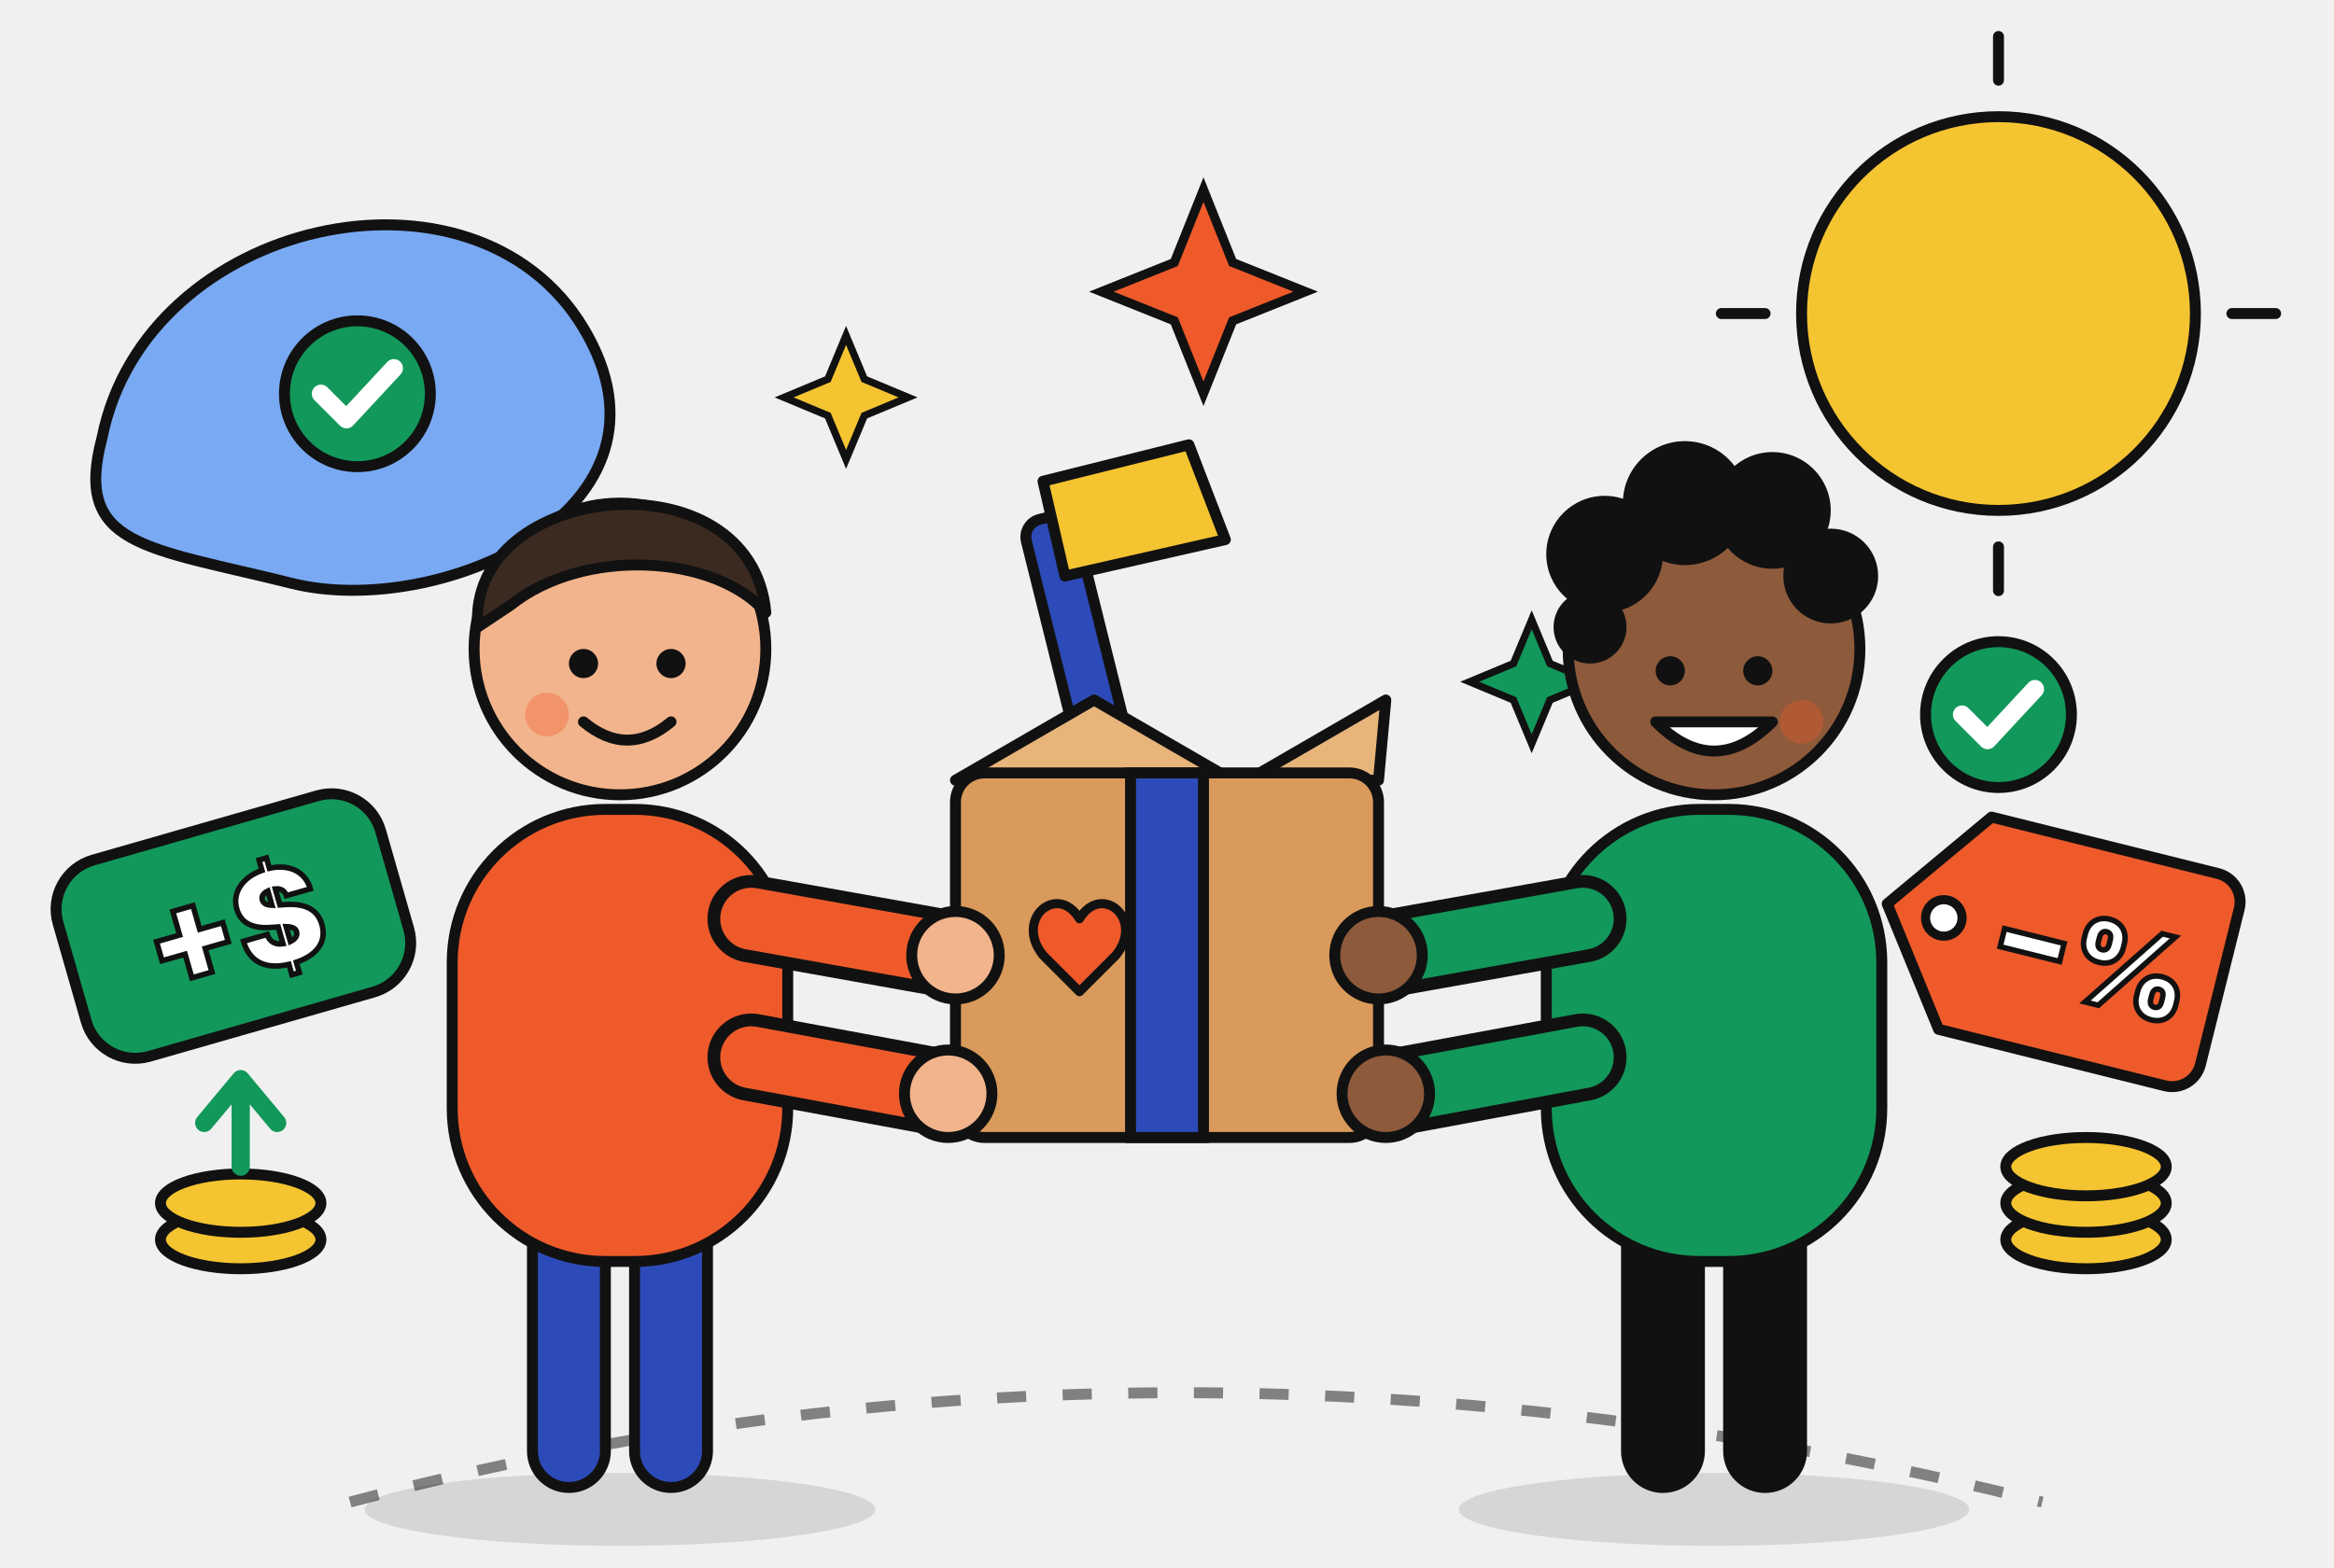
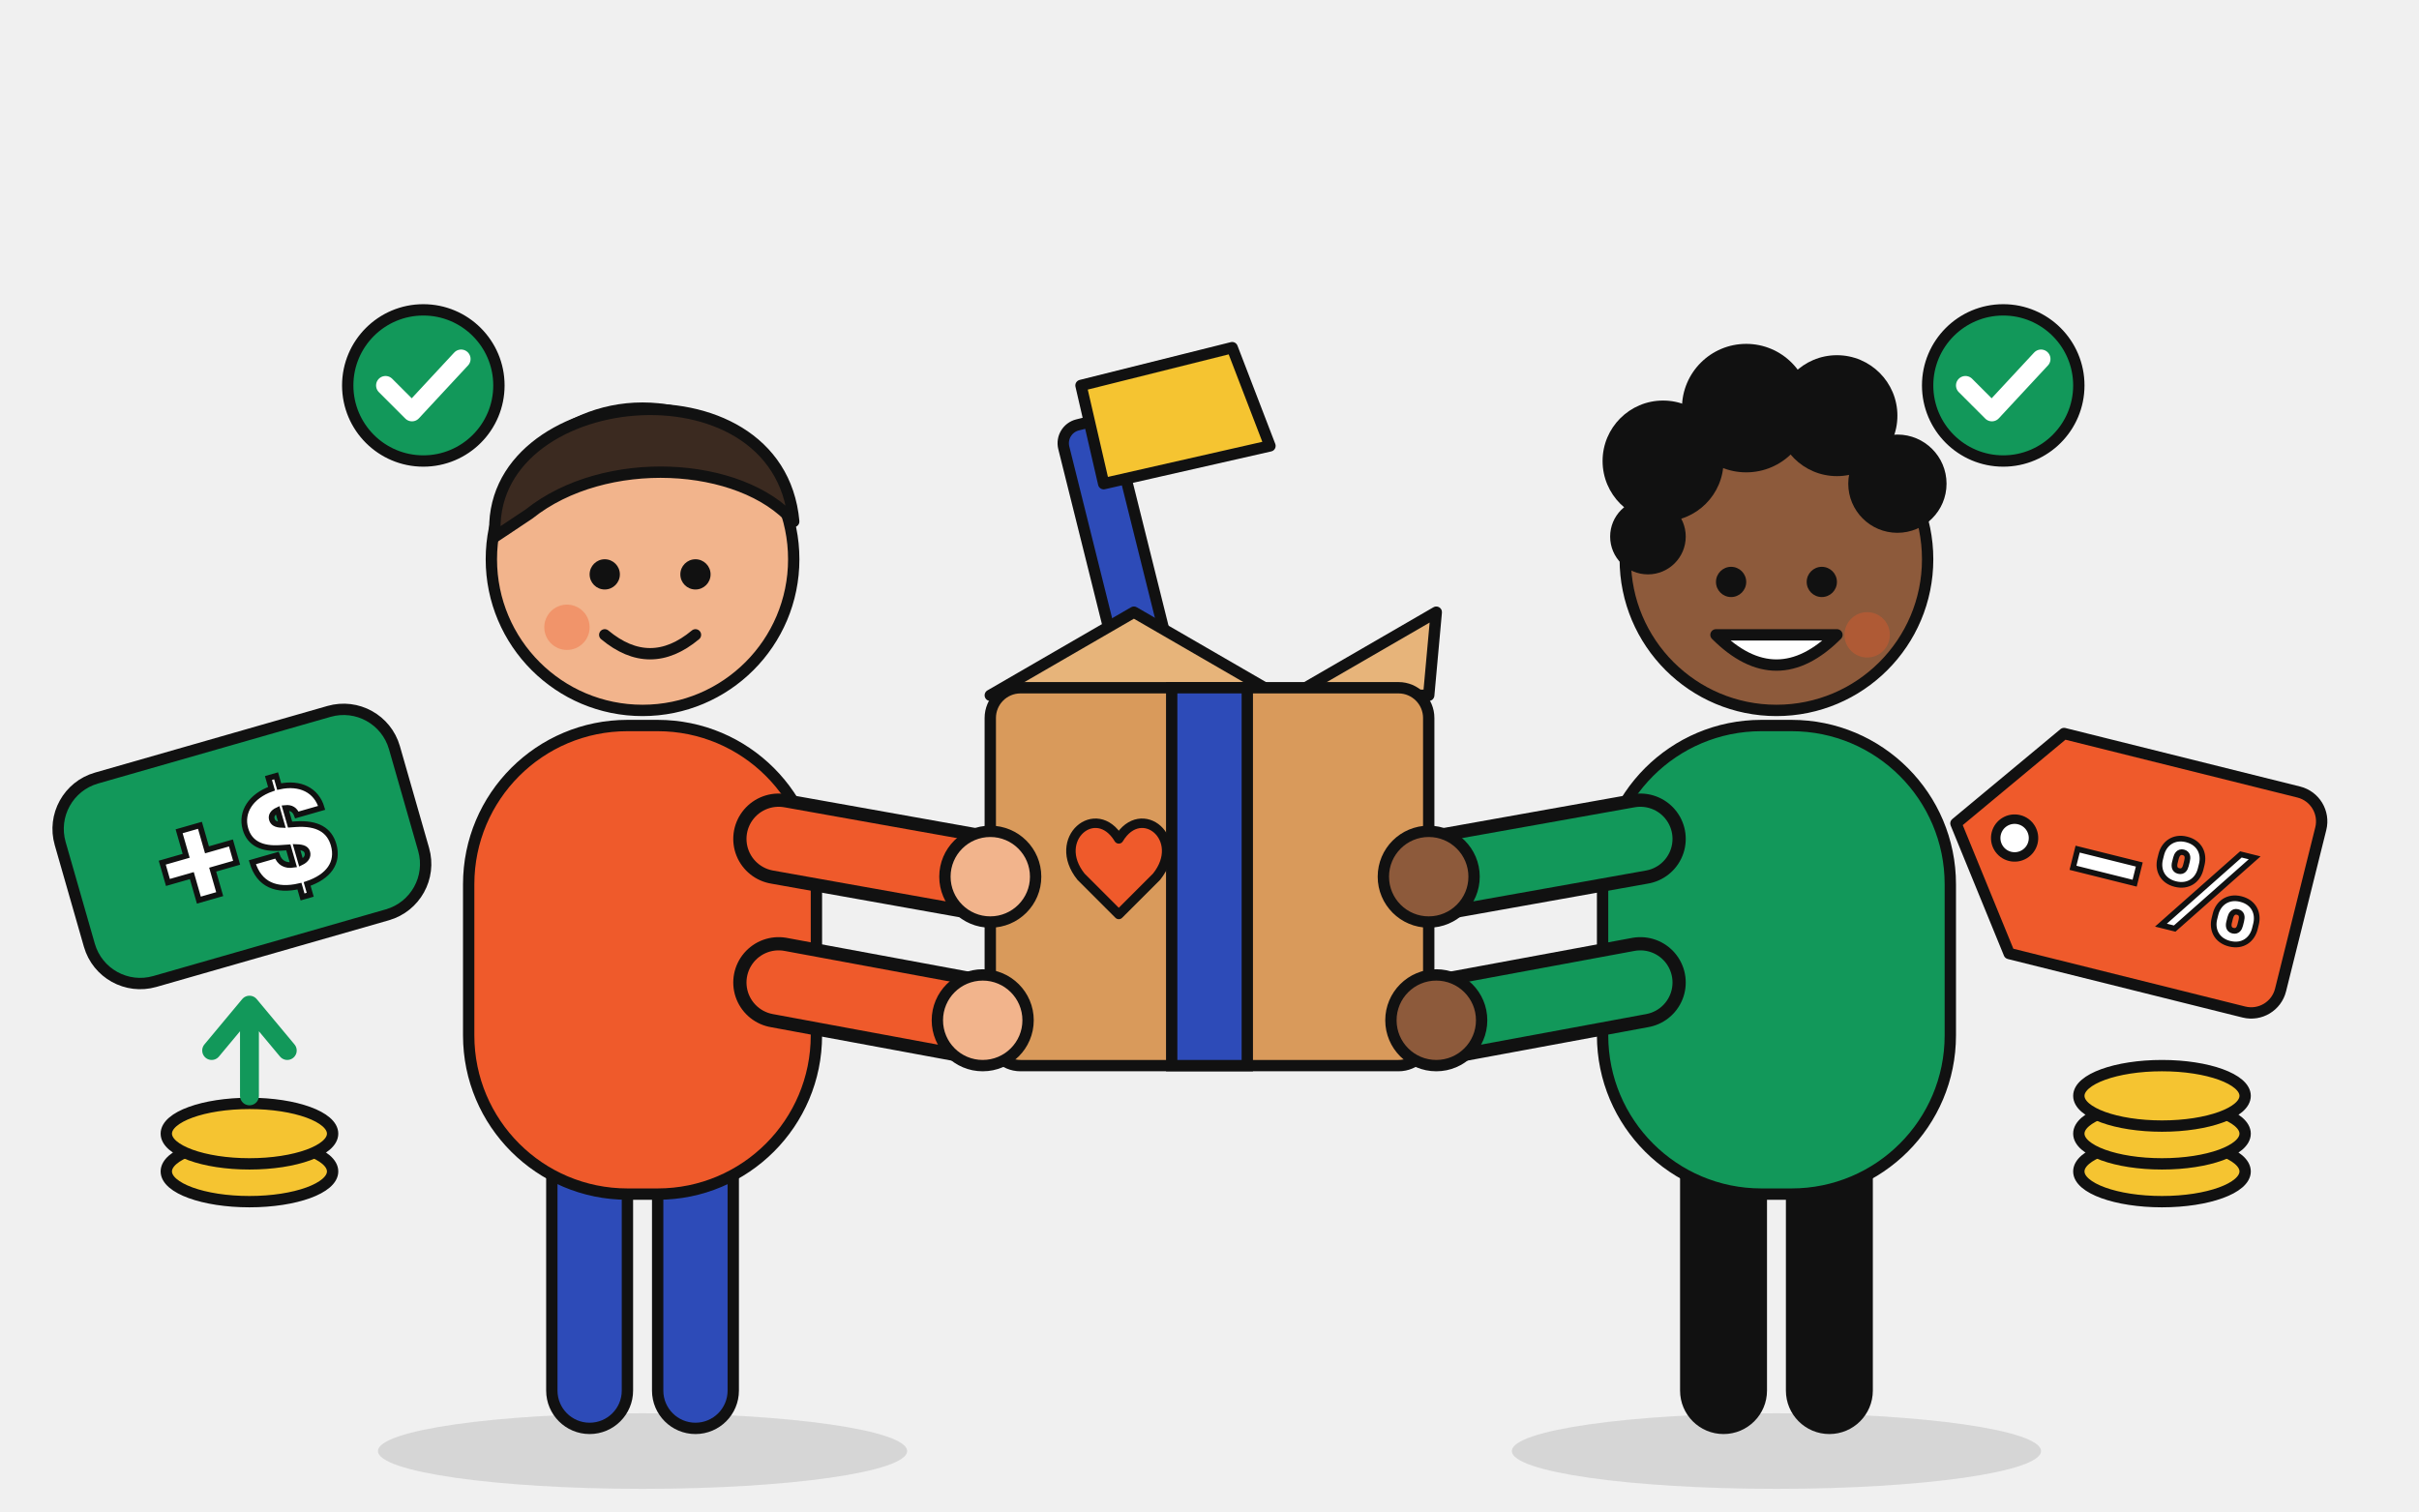
- <svg xmlns="http://www.w3.org/2000/svg" viewBox="0 0 640 430" role="img" aria-label="One student handing a box of room essentials to another student">
+ <svg xmlns="http://www.w3.org/2000/svg" viewBox="0 30 640 400" role="img" aria-label="One student handing a box of room essentials to another student">
  <style>
    .sway { animation: sway 3.2s ease-in-out infinite; transform-box: fill-box; transform-origin: 50% 100%; }
    .bobA { animation: bob 3.2s ease-in-out infinite; }
    .bobB { animation: bob 3.2s ease-in-out infinite; animation-delay: -1.6s; }
    .heart { animation: rise 3.2s ease-out infinite; transform-box: fill-box; transform-origin: center; opacity: 0; }
    .h2 { animation-delay: -1.1s; } .h3 { animation-delay: -2.2s; }
    .twinkle { animation: twinkle 2.4s ease-in-out infinite; transform-box: fill-box; transform-origin: center; }
    .t2 { animation-delay: -1.2s; }
    .spin { animation: spin 24s linear infinite; transform-box: fill-box; transform-origin: center; }
    .dash { stroke-dasharray: 8 10; animation: march 1.6s linear infinite; }
    @keyframes sway { 0%, 100% { transform: translateX(-7px) rotate(-3deg); } 50% { transform: translateX(7px) rotate(3deg); } }
    @keyframes bob { 0%, 100% { transform: translateY(0); } 50% { transform: translateY(-6px); } }
    @keyframes rise { 0% { opacity: 0; transform: translateY(0) scale(.5); } 15% { opacity: 1; }
                      100% { opacity: 0; transform: translateY(-110px) scale(1.15); } }
    @keyframes twinkle { 0%, 100% { transform: scale(.7) rotate(0deg); } 50% { transform: scale(1.15) rotate(20deg); } }
    @keyframes spin { to { transform: rotate(360deg); } }
    @keyframes march { to { stroke-dashoffset: -36; } }
    .wobble { animation: wobble 2.8s ease-in-out infinite; transform-box: fill-box; transform-origin: center; }
    .w2 { animation-delay: -1.4s; }
    .pop { animation: pop 3.2s ease-in-out infinite; transform-box: fill-box; transform-origin: center; }
    .p2 { animation-delay: -1.6s; }
    @keyframes wobble { 0%, 100% { transform: rotate(-5deg) translateY(0); } 50% { transform: rotate(5deg) translateY(-5px); } }
    @keyframes pop { 0%, 100% { transform: scale(.9); } 50% { transform: scale(1.12); } }
    @media (prefers-reduced-motion: reduce) { * { animation: none !important; } .heart { opacity: 1; } }
  </style>
-   <g class="spin">
-     <circle cx="548" cy="86" r="54" fill="#F5C431" stroke="#111" stroke-width="3" />
-     <g stroke="#111" stroke-width="3" stroke-linecap="round">
-       <line x1="548" y1="10" x2="548" y2="22" />
-       <line x1="548" y1="150" x2="548" y2="162" />
-       <line x1="472" y1="86" x2="484" y2="86" />
-       <line x1="612" y1="86" x2="624" y2="86" />
-     </g>
-   </g>
-   <path d="M28 120 C 40 60, 130 40, 160 90 C 190 140, 120 170, 80 160 C 40 150, 20 150, 28 120 Z" fill="#79A9F2" stroke="#111" stroke-width="3" />
-   <path d="M96 412 Q 320 352 560 412" fill="none" stroke="#111" stroke-width="3" class="dash" opacity=".5" />
  <ellipse cx="170" cy="414" rx="70" ry="10" fill="#111" opacity=".12" />
  <ellipse cx="470" cy="414" rx="70" ry="10" fill="#111" opacity=".12" />
-   <path class="twinkle" d="M330 52 l8 20 20 8 -20 8 -8 20 -8 -20 -20 -8 20 -8 z" fill="#EF5A2B" stroke="#111" stroke-width="2.5" />
-   <path class="twinkle t2" d="M420 170 l5 12 12 5 -12 5 -5 12 -5 -12 -12 -5 12 -5 z" fill="#12985A" stroke="#111" stroke-width="2" />
-   <path class="twinkle t2" d="M232 92 l5 12 12 5 -12 5 -5 12 -5 -12 -12 -5 12 -5 z" fill="#F5C431" stroke="#111" stroke-width="2" />
  <g class="bobA">
    <rect x="146" y="330" width="20" height="78" rx="10" fill="#2D4BB8" stroke="#111" stroke-width="3" />
    <rect x="174" y="330" width="20" height="78" rx="10" fill="#2D4BB8" stroke="#111" stroke-width="3" />
    <rect x="124" y="222" width="92" height="124" rx="42" fill="#EF5A2B" stroke="#111" stroke-width="3" />
    <path d="M206 252 L 262 262" stroke="#111" stroke-width="24" stroke-linecap="round" />
    <path d="M206 252 L 262 262" stroke="#EF5A2B" stroke-width="17" stroke-linecap="round" />
    <path d="M206 290 L 260 300" stroke="#111" stroke-width="24" stroke-linecap="round" />
    <path d="M206 290 L 260 300" stroke="#EF5A2B" stroke-width="17" stroke-linecap="round" />
    <circle cx="170" cy="178" r="40" fill="#F2B48C" stroke="#111" stroke-width="3" />
    <path d="M131 172 C 128 132, 206 124, 210 168 C 196 152, 160 150, 140 166 Z" fill="#3B2A20" stroke="#111" stroke-width="3" stroke-linejoin="round" />
    <circle cx="160" cy="182" r="4" fill="#111" />
    <circle cx="184" cy="182" r="4" fill="#111" />
    <path d="M160 198 Q 172 208 184 198" fill="none" stroke="#111" stroke-width="3" stroke-linecap="round" />
    <circle cx="150" cy="196" r="6" fill="#EF5A2B" opacity=".35" />
  </g>
  <g class="bobB">
    <rect x="446" y="330" width="20" height="78" rx="10" fill="#111" stroke="#111" stroke-width="3" />
    <rect x="474" y="330" width="20" height="78" rx="10" fill="#111" stroke="#111" stroke-width="3" />
    <rect x="424" y="222" width="92" height="124" rx="42" fill="#12985A" stroke="#111" stroke-width="3" />
    <path d="M434 252 L 378 262" stroke="#111" stroke-width="24" stroke-linecap="round" />
    <path d="M434 252 L 378 262" stroke="#12985A" stroke-width="17" stroke-linecap="round" />
    <path d="M434 290 L 380 300" stroke="#111" stroke-width="24" stroke-linecap="round" />
    <path d="M434 290 L 380 300" stroke="#12985A" stroke-width="17" stroke-linecap="round" />
    <circle cx="470" cy="178" r="40" fill="#8D5A3B" stroke="#111" stroke-width="3" />
    <g fill="#111">
      <circle cx="440" cy="152" r="16" />
      <circle cx="462" cy="138" r="17" />
      <circle cx="486" cy="140" r="16" />
      <circle cx="502" cy="158" r="13" />
      <circle cx="436" cy="172" r="10" />
    </g>
    <circle cx="458" cy="184" r="4" fill="#111" />
    <circle cx="482" cy="184" r="4" fill="#111" />
    <path d="M454 198 Q 470 214 486 198 Z" fill="#fff" stroke="#111" stroke-width="3" stroke-linejoin="round" />
    <circle cx="494" cy="198" r="6" fill="#EF5A2B" opacity=".35" />
  </g>
  <g class="sway">
    <rect x="296" y="140" width="14" height="66" rx="5" fill="#2D4BB8" stroke="#111" stroke-width="3" transform="rotate(-14 303 206)" />
    <path d="M286 132 l40 -10 10 26 -44 10 z" fill="#F5C431" stroke="#111" stroke-width="3" stroke-linejoin="round" />
    <path d="M262 214 L 300 192 L 338 214 Z" fill="#E7B47A" stroke="#111" stroke-width="3" stroke-linejoin="round" />
    <path d="M342 214 L 380 192 L 378 214 Z" fill="#E7B47A" stroke="#111" stroke-width="3" stroke-linejoin="round" />
    <rect x="262" y="212" width="116" height="100" rx="8" fill="#D99A5B" stroke="#111" stroke-width="3" />
    <rect x="310" y="212" width="20" height="100" fill="#2D4BB8" stroke="#111" stroke-width="3" />
    <path d="M286 262 c -8 -10 4 -20 10 -10 c 6 -10 18 0 10 10 l -10 10 z" fill="#EF5A2B" stroke="#111" stroke-width="2.5" stroke-linejoin="round" />
    <circle cx="262" cy="262" r="12" fill="#F2B48C" stroke="#111" stroke-width="3" />
    <circle cx="260" cy="300" r="12" fill="#F2B48C" stroke="#111" stroke-width="3" />
    <circle cx="378" cy="262" r="12" fill="#8D5A3B" stroke="#111" stroke-width="3" />
    <circle cx="380" cy="300" r="12" fill="#8D5A3B" stroke="#111" stroke-width="3" />
  </g>
  <path class="heart" d="M310 120 c -10 -12 6 -26 14 -12 c 8 -14 24 0 14 12 l -14 14 z" fill="#EF5A2B" stroke="#111" stroke-width="2.5" />
  <path class="heart h2" d="M352 132 c -7 -9 4 -18 10 -8 c 6 -10 17 -1 10 8 l -10 10 z" fill="#F5C431" stroke="#111" stroke-width="2.5" />
  <path class="heart h3" d="M276 128 c -7 -9 4 -18 10 -8 c 6 -10 17 -1 10 8 l -10 10 z" fill="#79A9F2" stroke="#111" stroke-width="2.5" />
  <g font-family="Arial Black, Segoe UI Black, Inter, Arial, sans-serif" font-weight="900" text-anchor="middle">
    <g class="wobble">
      <rect x="18" y="226" width="92" height="56" rx="14" fill="#12985A" stroke="#111" stroke-width="3" transform="rotate(-16 64 254)" />
      <text x="64" y="268" font-size="36" fill="#fff" stroke="#111" stroke-width="1.5" transform="rotate(-16 64 254)">+$</text>
    </g>
    <g class="wobble w2">
      <path d="M538 230 h 64 a 8 8 0 0 1 8 8 v 44 a 8 8 0 0 1 -8 8 h -64 l -22 -30 z" fill="#EF5A2B" stroke="#111" stroke-width="3" stroke-linejoin="round" transform="rotate(14 566 260)" />
      <circle cx="532" cy="260" r="5" fill="#fff" stroke="#111" stroke-width="2.5" transform="rotate(14 566 260)" />
      <text x="574" y="273" font-size="32" fill="#fff" stroke="#111" stroke-width="1.5" transform="rotate(14 566 260)">−%</text>
    </g>
    <g class="wobble w2">
      <ellipse cx="572" cy="340" rx="22" ry="8" fill="#F5C431" stroke="#111" stroke-width="3" />
      <ellipse cx="572" cy="330" rx="22" ry="8" fill="#F5C431" stroke="#111" stroke-width="3" />
      <ellipse cx="572" cy="320" rx="22" ry="8" fill="#F5C431" stroke="#111" stroke-width="3" />
    </g>
    <g class="wobble">
      <ellipse cx="66" cy="340" rx="22" ry="8" fill="#F5C431" stroke="#111" stroke-width="3" />
      <ellipse cx="66" cy="330" rx="22" ry="8" fill="#F5C431" stroke="#111" stroke-width="3" />
      <path d="M66 296 v 24 M56 308 l 10 -12 10 12" fill="none" stroke="#12985A" stroke-width="5" stroke-linecap="round" stroke-linejoin="round" />
    </g>
  </g>
  <g class="pop">
-     <circle cx="98" cy="108" r="20" fill="#12985A" stroke="#111" stroke-width="3" />
-     <path d="M88 108 l 7 7 13 -14" fill="none" stroke="#fff" stroke-width="5" stroke-linecap="round" stroke-linejoin="round" />
+     <circle cx="112" cy="132" r="20" fill="#12985A" stroke="#111" stroke-width="3" />
+     <path d="M102 132 l 7 7 13 -14" fill="none" stroke="#fff" stroke-width="5" stroke-linecap="round" stroke-linejoin="round" />
  </g>
  <g class="pop p2">
-     <circle cx="548" cy="196" r="20" fill="#12985A" stroke="#111" stroke-width="3" />
-     <path d="M538 196 l 7 7 13 -14" fill="none" stroke="#fff" stroke-width="5" stroke-linecap="round" stroke-linejoin="round" />
+     <circle cx="530" cy="132" r="20" fill="#12985A" stroke="#111" stroke-width="3" />
+     <path d="M520 132 l 7 7 13 -14" fill="none" stroke="#fff" stroke-width="5" stroke-linecap="round" stroke-linejoin="round" />
  </g>
</svg>
